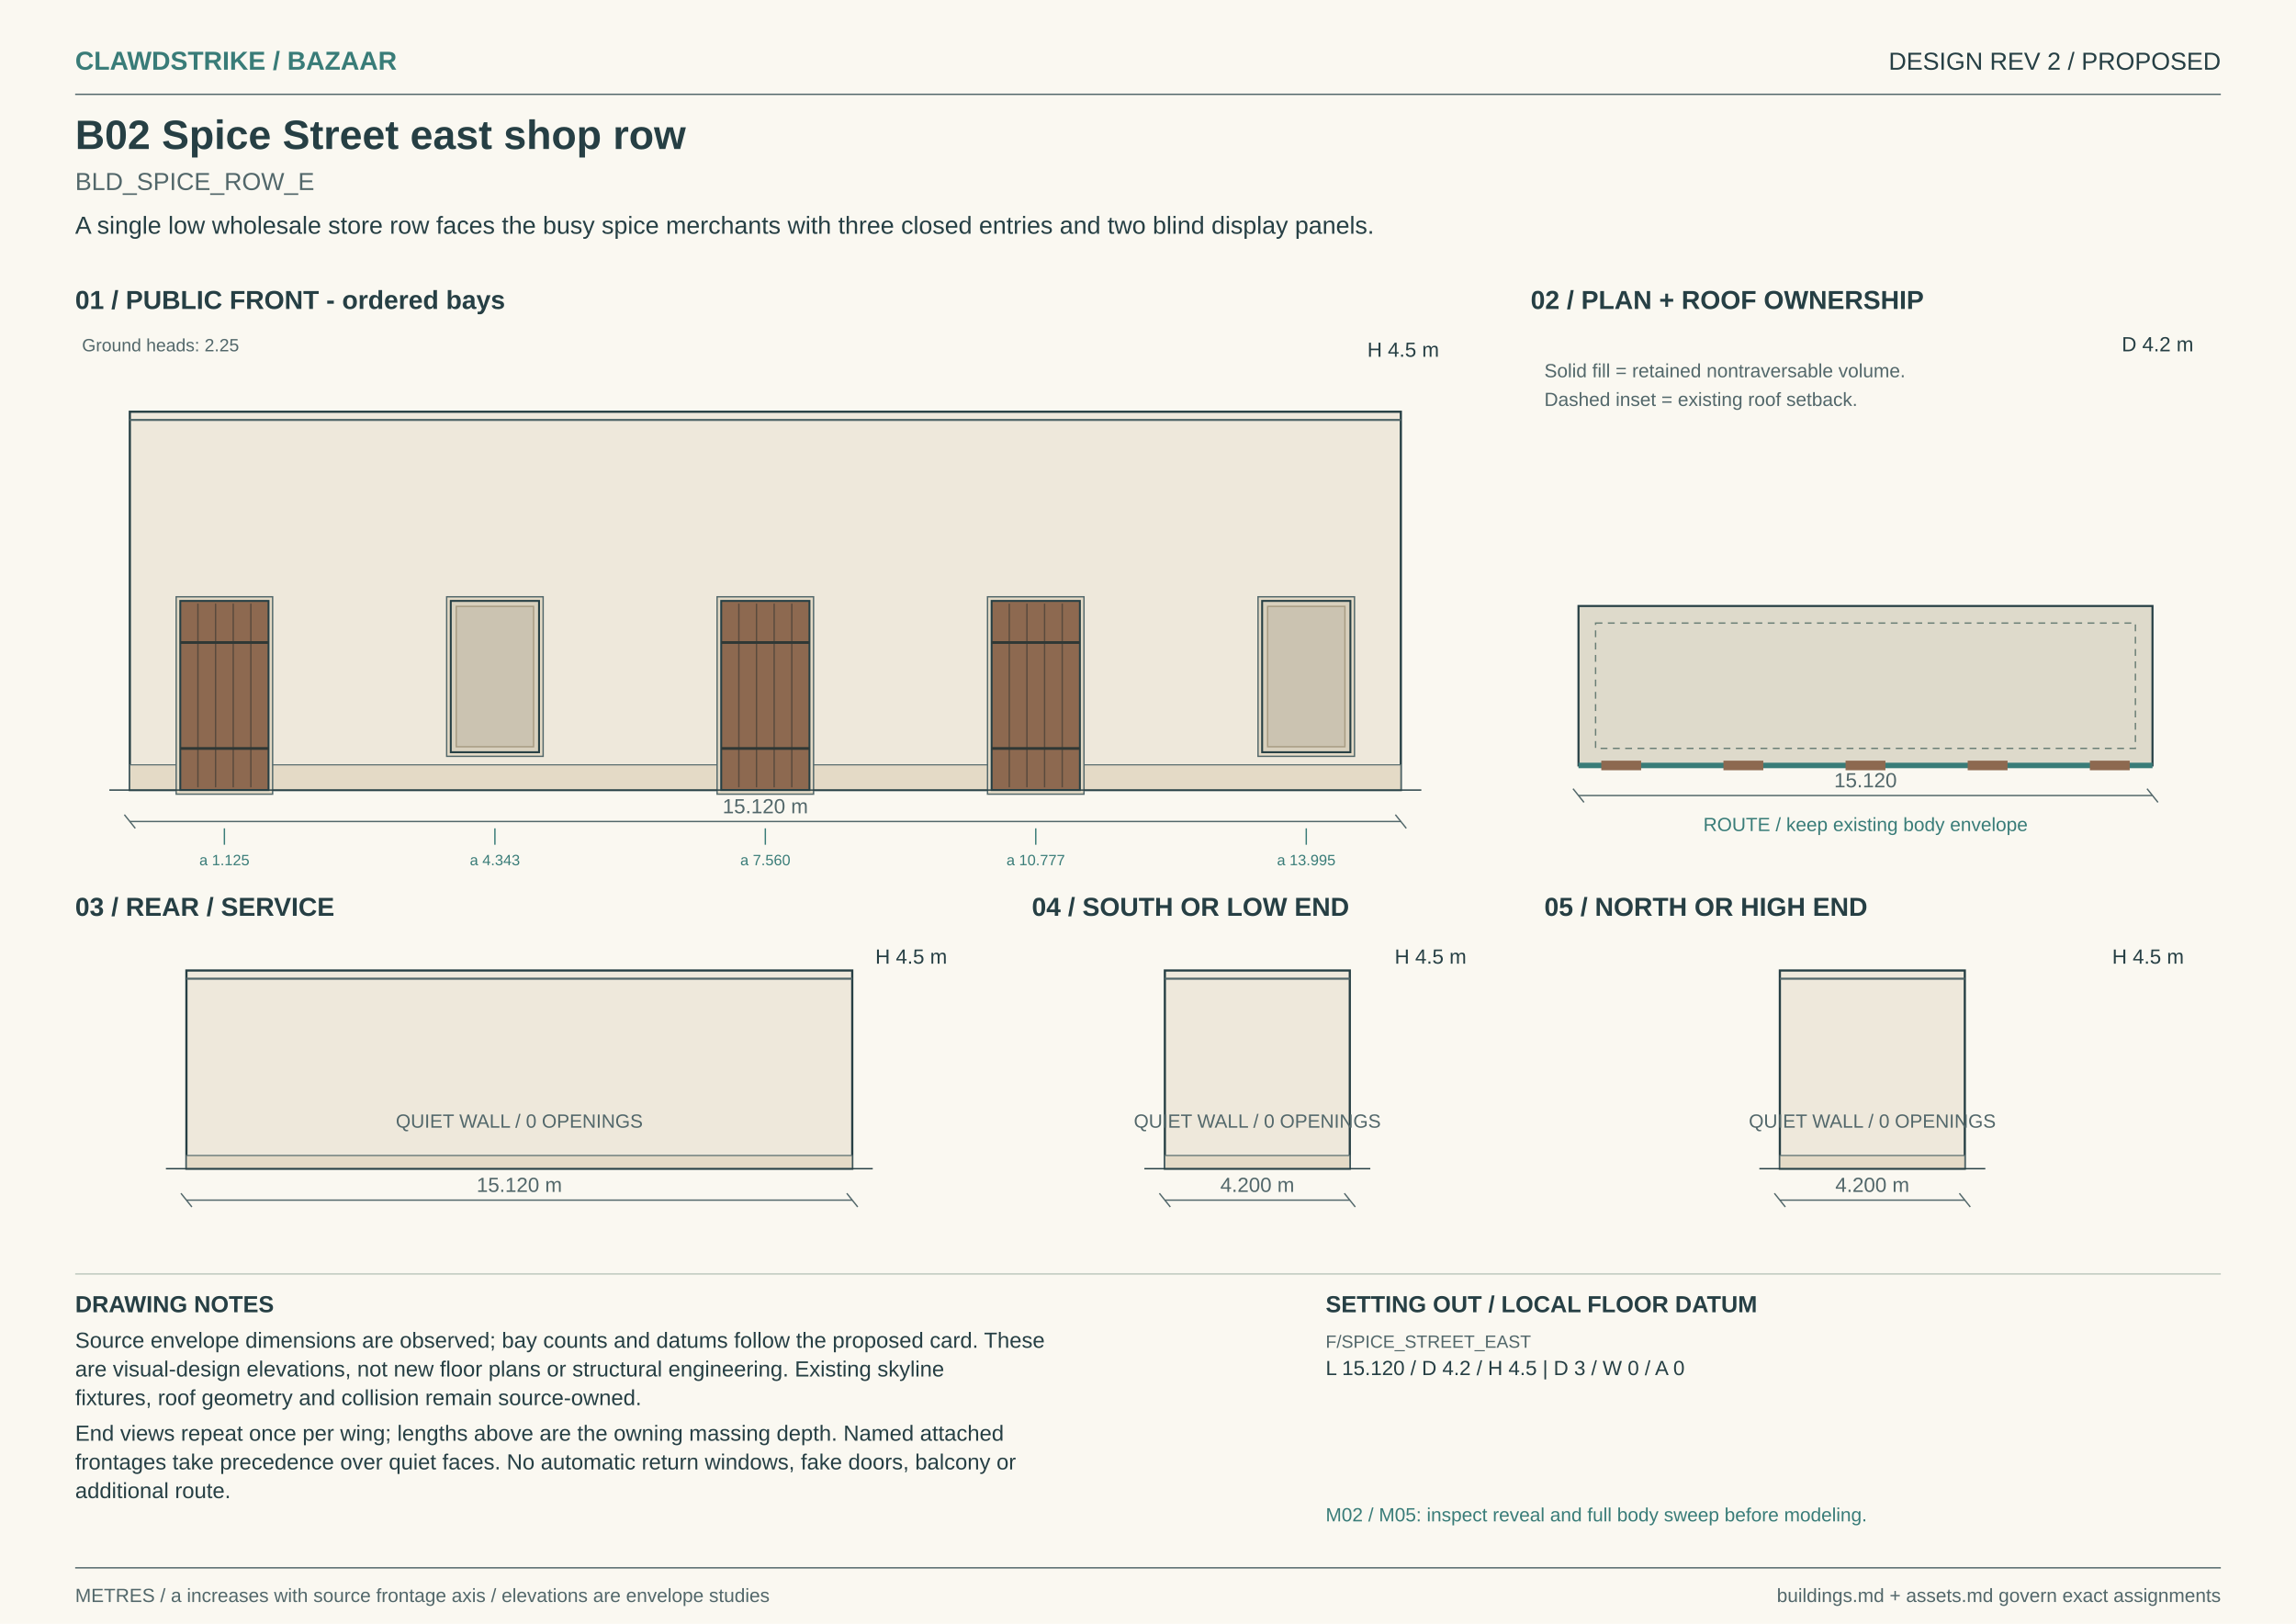
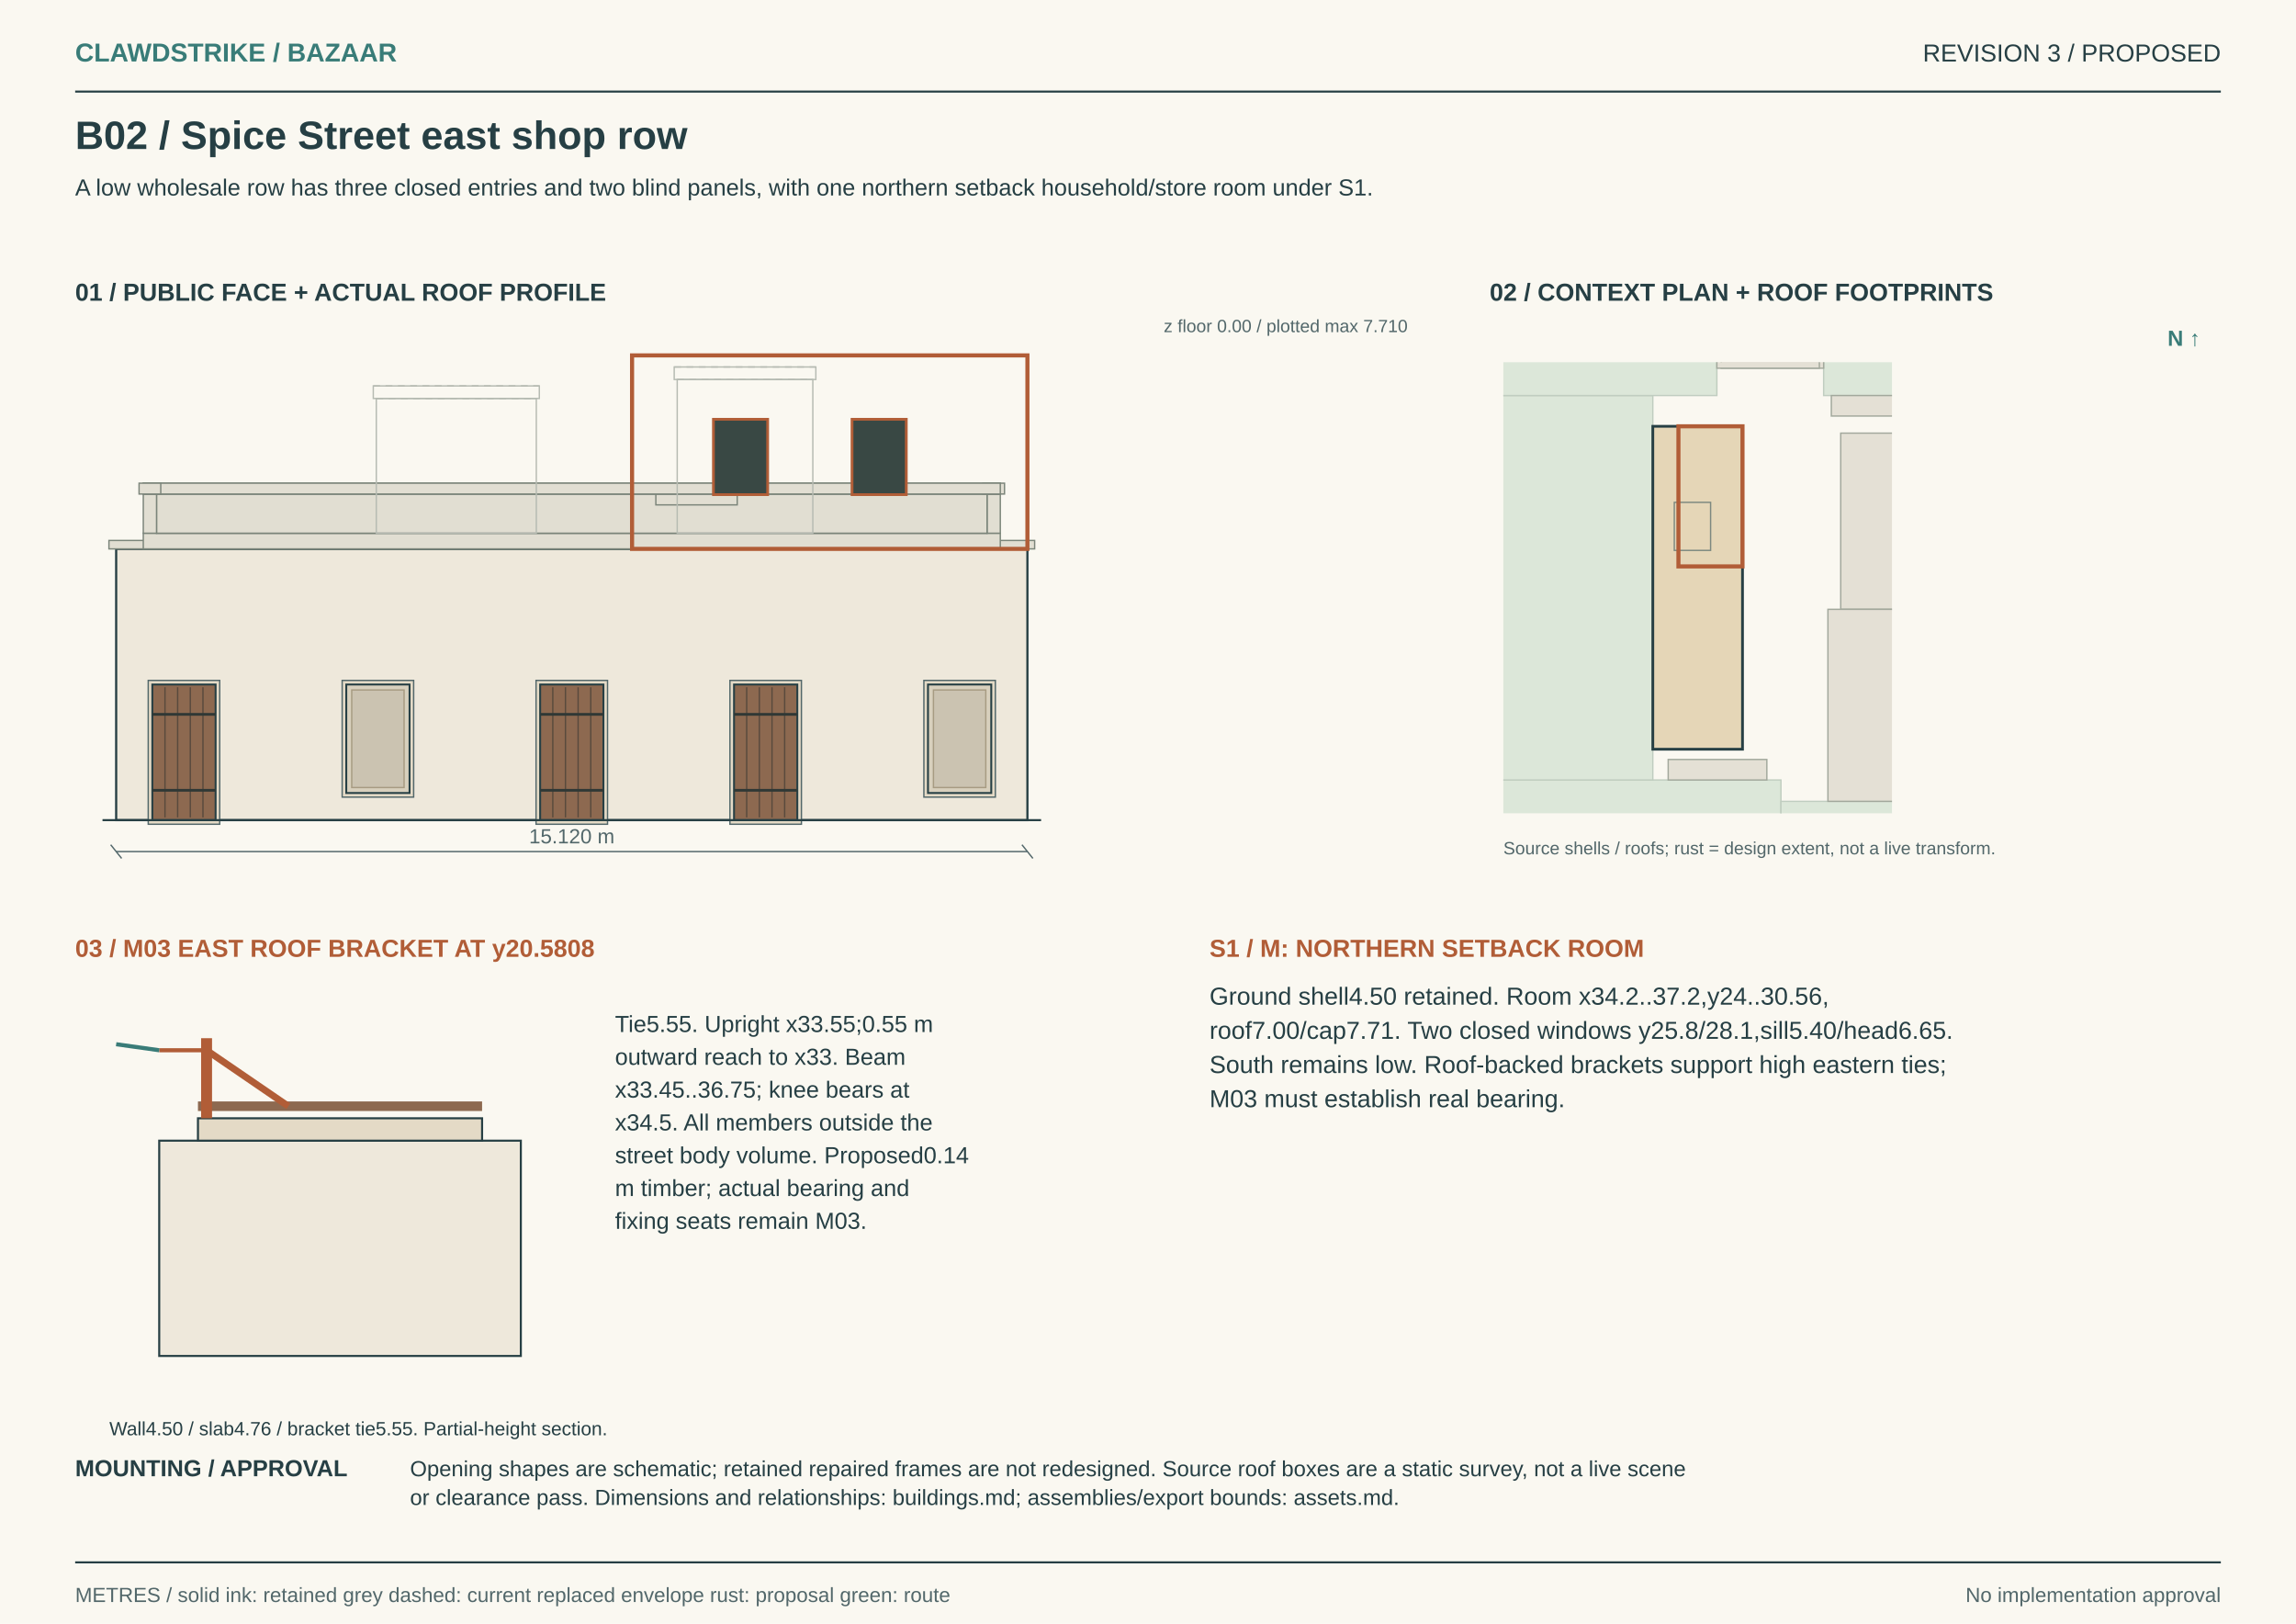
<svg xmlns="http://www.w3.org/2000/svg" width="1680" height="1188" viewBox="0 0 1680 1188">
  <rect x="0" y="0" width="1680" height="1188" fill="#faf8f1" stroke="none" stroke-width="1" />
-   <text x="55.00" y="51.00" font-family="Arial,sans-serif" font-size="19" fill="#397c78" font-weight="bold" text-anchor="start">CLAWDSTRIKE / BAZAAR</text>
-   <text x="1625.00" y="51.00" font-family="Arial,sans-serif" font-size="18" fill="#263f44" font-weight="normal" text-anchor="end">DESIGN REV 2 / PROPOSED</text>
-   <line x1="55" y1="69" x2="1625" y2="69" stroke="#52676a" stroke-width="1" />
-   <text x="55.00" y="109.00" font-family="Arial,sans-serif" font-size="30" fill="#263f44" font-weight="bold" text-anchor="start">B02  Spice Street east shop row</text>
-   <text x="55.00" y="139.00" font-family="Arial,sans-serif" font-size="18" fill="#52676a" font-weight="normal" text-anchor="start">BLD_SPICE_ROW_E</text>
-   <text x="55.00" y="171.00" font-family="Arial,sans-serif" font-size="18" fill="#263f44" font-weight="normal" text-anchor="start">A single low wholesale store row faces the busy spice merchants with three closed entries and two blind display panels.</text>
-   <text x="55.00" y="226.00" font-family="Arial,sans-serif" font-size="19" fill="#263f44" font-weight="bold" text-anchor="start">01 / PUBLIC FRONT - ordered bays</text>
-   <rect x="95.0" y="301.214" width="930" height="276.786" fill="#eee8db" stroke="#263f44" stroke-width="1.6" />
-   <rect x="95.0" y="559.548" width="930" height="18.452" fill="#e4dac6" stroke="#52676a" stroke-width="0.8" />
-   <line x1="95.0" y1="307.214" x2="1025.0" y2="307.214" stroke="#52676a" stroke-width="1.5" />
-   <rect x="128.905" y="436.607" width="70.583" height="144.393" fill="#e4dac6" stroke="#52676a" stroke-width="1" />
-   <rect x="131.905" y="439.607" width="64.583" height="138.393" fill="#8d6950" stroke="#263f44" stroke-width="1.4" />
-   <line x1="144.821" y1="441.607" x2="144.821" y2="576.0" stroke="#594a3d" stroke-width="1" />
-   <line x1="157.738" y1="441.607" x2="157.738" y2="576.0" stroke="#594a3d" stroke-width="1" />
-   <line x1="170.655" y1="441.607" x2="170.655" y2="576.0" stroke="#594a3d" stroke-width="1" />
-   <line x1="183.571" y1="441.607" x2="183.571" y2="576.0" stroke="#594a3d" stroke-width="1" />
-   <line x1="131.905" y1="470.054" x2="196.488" y2="470.054" stroke="#303835" stroke-width="2" />
-   <line x1="131.905" y1="547.554" x2="196.488" y2="547.554" stroke="#303835" stroke-width="2" />
-   <rect x="326.837" y="436.607" width="70.583" height="116.714" fill="#e4dac6" stroke="#52676a" stroke-width="1" />
-   <rect x="329.837" y="439.607" width="64.583" height="110.714" fill="#d8d0bd" stroke="#263f44" stroke-width="1.4" />
-   <rect x="333.837" y="443.607" width="56.583" height="102.714" fill="#cbc3b1" stroke="#a79b82" stroke-width="1" />
-   <rect x="524.708" y="436.607" width="70.583" height="144.393" fill="#e4dac6" stroke="#52676a" stroke-width="1" />
-   <rect x="527.708" y="439.607" width="64.583" height="138.393" fill="#8d6950" stroke="#263f44" stroke-width="1.4" />
-   <line x1="540.625" y1="441.607" x2="540.625" y2="576.0" stroke="#594a3d" stroke-width="1" />
-   <line x1="553.542" y1="441.607" x2="553.542" y2="576.0" stroke="#594a3d" stroke-width="1" />
-   <line x1="566.458" y1="441.607" x2="566.458" y2="576.0" stroke="#594a3d" stroke-width="1" />
-   <line x1="579.375" y1="441.607" x2="579.375" y2="576.0" stroke="#594a3d" stroke-width="1" />
-   <line x1="527.708" y1="470.054" x2="592.292" y2="470.054" stroke="#303835" stroke-width="2" />
-   <line x1="527.708" y1="547.554" x2="592.292" y2="547.554" stroke="#303835" stroke-width="2" />
-   <rect x="722.579" y="436.607" width="70.583" height="144.393" fill="#e4dac6" stroke="#52676a" stroke-width="1" />
-   <rect x="725.579" y="439.607" width="64.583" height="138.393" fill="#8d6950" stroke="#263f44" stroke-width="1.4" />
-   <line x1="738.496" y1="441.607" x2="738.496" y2="576.0" stroke="#594a3d" stroke-width="1" />
-   <line x1="751.413" y1="441.607" x2="751.413" y2="576.0" stroke="#594a3d" stroke-width="1" />
-   <line x1="764.329" y1="441.607" x2="764.329" y2="576.0" stroke="#594a3d" stroke-width="1" />
-   <line x1="777.246" y1="441.607" x2="777.246" y2="576.0" stroke="#594a3d" stroke-width="1" />
-   <line x1="725.579" y1="470.054" x2="790.163" y2="470.054" stroke="#303835" stroke-width="2" />
-   <line x1="725.579" y1="547.554" x2="790.163" y2="547.554" stroke="#303835" stroke-width="2" />
-   <rect x="920.512" y="436.607" width="70.583" height="116.714" fill="#e4dac6" stroke="#52676a" stroke-width="1" />
-   <rect x="923.512" y="439.607" width="64.583" height="110.714" fill="#d8d0bd" stroke="#263f44" stroke-width="1.4" />
-   <rect x="927.512" y="443.607" width="56.583" height="102.714" fill="#cbc3b1" stroke="#a79b82" stroke-width="1" />
-   <line x1="164.196" y1="606" x2="164.196" y2="618" stroke="#397c78" stroke-width="1" />
-   <text x="164.20" y="633.00" font-family="Arial,sans-serif" font-size="11" fill="#397c78" font-weight="normal" text-anchor="middle">a 1.125</text>
-   <line x1="362.129" y1="606" x2="362.129" y2="618" stroke="#397c78" stroke-width="1" />
-   <text x="362.13" y="633.00" font-family="Arial,sans-serif" font-size="11" fill="#397c78" font-weight="normal" text-anchor="middle">a 4.343</text>
-   <line x1="560" y1="606" x2="560" y2="618" stroke="#397c78" stroke-width="1" />
-   <text x="560.00" y="633.00" font-family="Arial,sans-serif" font-size="11" fill="#397c78" font-weight="normal" text-anchor="middle">a 7.560</text>
-   <line x1="757.871" y1="606" x2="757.871" y2="618" stroke="#397c78" stroke-width="1" />
-   <text x="757.87" y="633.00" font-family="Arial,sans-serif" font-size="11" fill="#397c78" font-weight="normal" text-anchor="middle">a 10.777</text>
-   <line x1="955.804" y1="606" x2="955.804" y2="618" stroke="#397c78" stroke-width="1" />
-   <text x="955.80" y="633.00" font-family="Arial,sans-serif" font-size="11" fill="#397c78" font-weight="normal" text-anchor="middle">a 13.995</text>
-   <line x1="95.0" y1="601" x2="1025.0" y2="601" stroke="#52676a" stroke-width="1" />
-   <line x1="91.0" y1="596" x2="99.0" y2="606" stroke="#52676a" stroke-width="1" />
-   <line x1="1021.0" y1="596" x2="1029.0" y2="606" stroke="#52676a" stroke-width="1" />
-   <text x="560.00" y="595.00" font-family="Arial,sans-serif" font-size="15" fill="#52676a" font-weight="normal" text-anchor="middle">15.120 m</text>
-   <text x="60.00" y="257.00" font-family="Arial,sans-serif" font-size="13" fill="#52676a" font-weight="normal" text-anchor="start">Ground heads: 2.25</text>
-   <text x="1053.00" y="261.00" font-family="Arial,sans-serif" font-size="15" fill="#263f44" font-weight="normal" text-anchor="end">H 4.5 m</text>
-   <line x1="80.0" y1="578" x2="1040.0" y2="578" stroke="#263f44" stroke-width="1" />
-   <text x="1120.00" y="226.00" font-family="Arial,sans-serif" font-size="19" fill="#263f44" font-weight="bold" text-anchor="start">02 / PLAN + ROOF OWNERSHIP</text>
-   <rect x="1155.0" y="443.333" width="420" height="116.667" fill="#dedacb" stroke="#263f44" stroke-width="1.5" />
-   <rect x="1167.5" y="455.833" width="395" height="91.667" fill="none" stroke="#6a7e75" stroke-dasharray="5 4" />
-   <line x1="1155.0" y1="560" x2="1575.0" y2="560" stroke="#397c78" stroke-width="4" />
-   <line x1="1171.667" y1="560" x2="1200.833" y2="560" stroke="#8d6950" stroke-width="7" />
-   <line x1="1261.056" y1="560" x2="1290.222" y2="560" stroke="#8d6950" stroke-width="7" />
-   <line x1="1350.417" y1="560" x2="1379.583" y2="560" stroke="#8d6950" stroke-width="7" />
-   <line x1="1439.778" y1="560" x2="1468.944" y2="560" stroke="#8d6950" stroke-width="7" />
-   <line x1="1529.167" y1="560" x2="1558.333" y2="560" stroke="#8d6950" stroke-width="7" />
-   <line x1="1155.0" y1="582" x2="1575.0" y2="582" stroke="#52676a" stroke-width="1" />
-   <line x1="1151.0" y1="577" x2="1159.0" y2="587" stroke="#52676a" stroke-width="1" />
-   <line x1="1571.0" y1="577" x2="1579.0" y2="587" stroke="#52676a" stroke-width="1" />
-   <text x="1365.00" y="576.00" font-family="Arial,sans-serif" font-size="15" fill="#52676a" font-weight="normal" text-anchor="middle">15.120</text>
-   <text x="1605.00" y="257.00" font-family="Arial,sans-serif" font-size="15" fill="#263f44" font-weight="normal" text-anchor="end">D 4.2 m</text>
-   <text x="1365.00" y="608.00" font-family="Arial,sans-serif" font-size="14" fill="#397c78" font-weight="normal" text-anchor="middle">ROUTE / keep existing body envelope</text>
-   <text x="1130.00" y="276.00" font-family="Arial,sans-serif" font-size="14" fill="#52676a" font-weight="normal" text-anchor="start">Solid fill = retained nontraversable volume.</text>
-   <text x="1130.00" y="297.00" font-family="Arial,sans-serif" font-size="14" fill="#52676a" font-weight="normal" text-anchor="start">Dashed inset = existing roof setback.</text>
-   <text x="55.00" y="670.00" font-family="Arial,sans-serif" font-size="19" fill="#263f44" font-weight="bold" text-anchor="start">03 / REAR / SERVICE</text>
-   <rect x="136.4" y="710.0" width="487.2" height="145.0" fill="#eee8db" stroke="#263f44" stroke-width="1.6" />
-   <rect x="136.4" y="845.333" width="487.2" height="9.667" fill="#e4dac6" stroke="#52676a" stroke-width="0.8" />
-   <line x1="136.4" y1="716.0" x2="623.6" y2="716.0" stroke="#52676a" stroke-width="1.5" />
-   <line x1="136.4" y1="878" x2="623.6" y2="878" stroke="#52676a" stroke-width="1" />
-   <line x1="132.4" y1="873" x2="140.4" y2="883" stroke="#52676a" stroke-width="1" />
-   <line x1="619.6" y1="873" x2="627.6" y2="883" stroke="#52676a" stroke-width="1" />
-   <text x="380.00" y="872.00" font-family="Arial,sans-serif" font-size="15" fill="#52676a" font-weight="normal" text-anchor="middle">15.120 m</text>
-   <text x="693.00" y="705.00" font-family="Arial,sans-serif" font-size="15" fill="#263f44" font-weight="normal" text-anchor="end">H 4.5 m</text>
-   <line x1="121.4" y1="855" x2="638.6" y2="855" stroke="#263f44" stroke-width="1" />
-   <text x="380.00" y="825.00" font-family="Arial,sans-serif" font-size="14" fill="#52676a" font-weight="normal" text-anchor="middle">QUIET WALL / 0 OPENINGS</text>
-   <text x="755.00" y="670.00" font-family="Arial,sans-serif" font-size="19" fill="#263f44" font-weight="bold" text-anchor="start">04 / SOUTH OR LOW END</text>
-   <rect x="852.333" y="710.0" width="135.333" height="145.0" fill="#eee8db" stroke="#263f44" stroke-width="1.6" />
-   <rect x="852.333" y="845.333" width="135.333" height="9.667" fill="#e4dac6" stroke="#52676a" stroke-width="0.8" />
-   <line x1="852.333" y1="716.0" x2="987.667" y2="716.0" stroke="#52676a" stroke-width="1.5" />
-   <line x1="852.333" y1="878" x2="987.667" y2="878" stroke="#52676a" stroke-width="1" />
-   <line x1="848.333" y1="873" x2="856.333" y2="883" stroke="#52676a" stroke-width="1" />
-   <line x1="983.667" y1="873" x2="991.667" y2="883" stroke="#52676a" stroke-width="1" />
-   <text x="920.00" y="872.00" font-family="Arial,sans-serif" font-size="15" fill="#52676a" font-weight="normal" text-anchor="middle">4.200 m</text>
-   <text x="1073.00" y="705.00" font-family="Arial,sans-serif" font-size="15" fill="#263f44" font-weight="normal" text-anchor="end">H 4.5 m</text>
-   <line x1="837.333" y1="855" x2="1002.667" y2="855" stroke="#263f44" stroke-width="1" />
-   <text x="920.00" y="825.00" font-family="Arial,sans-serif" font-size="14" fill="#52676a" font-weight="normal" text-anchor="middle">QUIET WALL / 0 OPENINGS</text>
-   <text x="1130.00" y="670.00" font-family="Arial,sans-serif" font-size="19" fill="#263f44" font-weight="bold" text-anchor="start">05 / NORTH OR HIGH END</text>
-   <rect x="1302.333" y="710.0" width="135.333" height="145.0" fill="#eee8db" stroke="#263f44" stroke-width="1.6" />
-   <rect x="1302.333" y="845.333" width="135.333" height="9.667" fill="#e4dac6" stroke="#52676a" stroke-width="0.8" />
-   <line x1="1302.333" y1="716.0" x2="1437.667" y2="716.0" stroke="#52676a" stroke-width="1.5" />
-   <line x1="1302.333" y1="878" x2="1437.667" y2="878" stroke="#52676a" stroke-width="1" />
-   <line x1="1298.333" y1="873" x2="1306.333" y2="883" stroke="#52676a" stroke-width="1" />
-   <line x1="1433.667" y1="873" x2="1441.667" y2="883" stroke="#52676a" stroke-width="1" />
-   <text x="1370.00" y="872.00" font-family="Arial,sans-serif" font-size="15" fill="#52676a" font-weight="normal" text-anchor="middle">4.200 m</text>
-   <text x="1598.00" y="705.00" font-family="Arial,sans-serif" font-size="15" fill="#263f44" font-weight="normal" text-anchor="end">H 4.5 m</text>
-   <line x1="1287.333" y1="855" x2="1452.667" y2="855" stroke="#263f44" stroke-width="1" />
-   <text x="1370.00" y="825.00" font-family="Arial,sans-serif" font-size="14" fill="#52676a" font-weight="normal" text-anchor="middle">QUIET WALL / 0 OPENINGS</text>
-   <line x1="55" y1="932" x2="1625" y2="932" stroke="#bec7bd" stroke-width="1" />
-   <text x="55.00" y="960.00" font-family="Arial,sans-serif" font-size="17" fill="#263f44" font-weight="bold" text-anchor="start">DRAWING NOTES</text>
-   <text x="55.00" y="986.00" font-family="Arial,sans-serif" font-size="16" fill="#263f44" font-weight="normal" text-anchor="start">Source envelope dimensions are observed; bay counts and datums follow the proposed card. These</text>
-   <text x="55.00" y="1007.00" font-family="Arial,sans-serif" font-size="16" fill="#263f44" font-weight="normal" text-anchor="start">are visual-design elevations, not new floor plans or structural engineering. Existing skyline</text>
-   <text x="55.00" y="1028.00" font-family="Arial,sans-serif" font-size="16" fill="#263f44" font-weight="normal" text-anchor="start">fixtures, roof geometry and collision remain source-owned.</text>
-   <text x="55.00" y="1054.00" font-family="Arial,sans-serif" font-size="16" fill="#263f44" font-weight="normal" text-anchor="start">End views repeat once per wing; lengths above are the owning massing depth. Named attached</text>
-   <text x="55.00" y="1075.00" font-family="Arial,sans-serif" font-size="16" fill="#263f44" font-weight="normal" text-anchor="start">frontages take precedence over quiet faces. No automatic return windows, fake doors, balcony or</text>
-   <text x="55.00" y="1096.00" font-family="Arial,sans-serif" font-size="16" fill="#263f44" font-weight="normal" text-anchor="start">additional route.</text>
-   <text x="970.00" y="960.00" font-family="Arial,sans-serif" font-size="17" fill="#263f44" font-weight="bold" text-anchor="start">SETTING OUT / LOCAL FLOOR DATUM</text>
-   <text x="970.00" y="986.00" font-family="Arial,sans-serif" font-size="13" fill="#52676a" font-weight="normal" text-anchor="start">F/SPICE_STREET_EAST</text>
-   <text x="970.00" y="1006.00" font-family="Arial,sans-serif" font-size="15" fill="#263f44" font-weight="normal" text-anchor="start">L 15.120 / D 4.2 / H 4.5  |  D 3 / W 0 / A 0</text>
-   <text x="970.00" y="1113.00" font-family="Arial,sans-serif" font-size="14" fill="#397c78" font-weight="normal" text-anchor="start">M02 / M05: inspect reveal and full body sweep before modeling.</text>
-   <line x1="55" y1="1147" x2="1625" y2="1147" stroke="#52676a" stroke-width="1" />
-   <text x="55.00" y="1172.00" font-family="Arial,sans-serif" font-size="14" fill="#52676a" font-weight="normal" text-anchor="start">METRES / a increases with source frontage axis / elevations are envelope studies</text>
-   <text x="1625.00" y="1172.00" font-family="Arial,sans-serif" font-size="14" fill="#52676a" font-weight="normal" text-anchor="end">buildings.md + assets.md govern exact assignments</text>
+   <text x="55.00" y="45.00" font-family="Arial,sans-serif" font-size="19" fill="#397c78" font-weight="bold" text-anchor="start">CLAWDSTRIKE / BAZAAR</text>
+   <text x="1625.00" y="45.00" font-family="Arial,sans-serif" font-size="18" fill="#263f44" font-weight="normal" text-anchor="end">REVISION 3 / PROPOSED</text>
+   <line x1="55" y1="67" x2="1625" y2="67" stroke="#263f44" stroke-width="1.5" />
+   <text x="55.00" y="109.00" font-family="Arial,sans-serif" font-size="29" fill="#263f44" font-weight="bold" text-anchor="start">B02 / Spice Street east shop row</text>
+   <text x="55.00" y="143.00" font-family="Arial,sans-serif" font-size="17" fill="#263f44" font-weight="normal" text-anchor="start">A low wholesale row has three closed entries and two blind panels, with one northern setback household/store room under S1.</text>
+   <text x="55.00" y="220.00" font-family="Arial,sans-serif" font-size="18" fill="#263f44" font-weight="bold" text-anchor="start">01 / PUBLIC FACE + ACTUAL ROOF PROFILE</text>
+   <rect x="85.0" y="401.556" width="666.77" height="198.444" fill="#eee8db" stroke="#263f44" stroke-width="1.6" />
+   <rect x="79.708" y="395.383" width="677.354" height="6.174" fill="#e1ded2" stroke="#7b857a" stroke-width="1" />
+   <rect x="104.844" y="390.091" width="627.082" height="11.466" fill="#e1ded2" stroke="#7b857a" stroke-width="1" />
+   <rect x="114.546" y="361.427" width="607.678" height="28.664" fill="#e1ded2" stroke="#7b857a" stroke-width="1" />
+   <rect x="722.224" y="361.427" width="9.702" height="28.664" fill="#e1ded2" stroke="#7b857a" stroke-width="1" />
+   <rect x="114.546" y="361.427" width="607.678" height="28.664" fill="#e1ded2" stroke="#7b857a" stroke-width="1" />
+   <rect x="104.844" y="361.427" width="9.702" height="28.664" fill="#e1ded2" stroke="#7b857a" stroke-width="1" />
+   <rect x="479.888" y="361.427" width="59.533" height="7.938" fill="#e1ded2" stroke="#7b857a" stroke-width="1" />
+   <rect x="104.844" y="353.489" width="627.082" height="7.938" fill="#e1ded2" stroke="#7b857a" stroke-width="1" />
+   <rect x="719.137" y="353.489" width="15.875" height="7.938" fill="#e1ded2" stroke="#7b857a" stroke-width="1" />
+   <rect x="104.844" y="353.489" width="627.082" height="7.938" fill="#e1ded2" stroke="#7b857a" stroke-width="1" />
+   <rect x="101.757" y="353.489" width="15.875" height="7.938" fill="#e1ded2" stroke="#7b857a" stroke-width="1" />
+   <rect x="275.342" y="291.511" width="117.082" height="98.58" fill="none" stroke="#b6bbb2" stroke-width="1" />
+   <line x1="275.342" y1="291.511" x2="392.423" y2="291.511" stroke="#b6bbb2" stroke-width="1" stroke-dasharray="5 4" />
+   <rect x="495.528" y="277.639" width="99.222" height="112.451" fill="none" stroke="#b6bbb2" stroke-width="1" />
+   <line x1="495.528" y1="277.639" x2="594.75" y2="277.639" stroke="#b6bbb2" stroke-width="1" stroke-dasharray="5 4" />
+   <rect x="273.137" y="282.338" width="121.492" height="9.173" fill="none" stroke="#b6bbb2" stroke-width="1" />
+   <line x1="273.137" y1="282.338" x2="394.628" y2="282.338" stroke="#b6bbb2" stroke-width="1" stroke-dasharray="5 4" />
+   <rect x="493.324" y="268.467" width="103.632" height="9.173" fill="none" stroke="#b6bbb2" stroke-width="1" />
+   <line x1="493.324" y1="268.467" x2="596.955" y2="268.467" stroke="#b6bbb2" stroke-width="1" stroke-dasharray="5 4" />
+   <rect x="108.459" y="497.778" width="52.304" height="105.222" fill="#e4dac6" stroke="#52676a" stroke-width="1" />
+   <rect x="111.459" y="500.778" width="46.304" height="99.222" fill="#8d6950" stroke="#263f44" stroke-width="1.4" />
+   <line x1="120.72" y1="502.778" x2="120.72" y2="598.0" stroke="#594a3d" stroke-width="1" />
+   <line x1="129.981" y1="502.778" x2="129.981" y2="598.0" stroke="#594a3d" stroke-width="1" />
+   <line x1="139.241" y1="502.778" x2="139.241" y2="598.0" stroke="#594a3d" stroke-width="1" />
+   <line x1="148.502" y1="502.778" x2="148.502" y2="598.0" stroke="#594a3d" stroke-width="1" />
+   <line x1="111.459" y1="522.607" x2="157.763" y2="522.607" stroke="#303835" stroke-width="2" />
+   <line x1="111.459" y1="578.171" x2="157.763" y2="578.171" stroke="#303835" stroke-width="2" />
+   <rect x="250.368" y="497.778" width="52.304" height="85.377" fill="#e4dac6" stroke="#52676a" stroke-width="1" />
+   <rect x="253.368" y="500.778" width="46.304" height="79.377" fill="#d8d0bd" stroke="#263f44" stroke-width="1.4" />
+   <rect x="257.368" y="504.778" width="38.304" height="71.377" fill="#cbc3b1" stroke="#a79b82" stroke-width="1" />
+   <rect x="392.233" y="497.778" width="52.304" height="105.222" fill="#e4dac6" stroke="#52676a" stroke-width="1" />
+   <rect x="395.233" y="500.778" width="46.304" height="99.222" fill="#8d6950" stroke="#263f44" stroke-width="1.4" />
+   <line x1="404.494" y1="502.778" x2="404.494" y2="598.0" stroke="#594a3d" stroke-width="1" />
+   <line x1="413.755" y1="502.778" x2="413.755" y2="598.0" stroke="#594a3d" stroke-width="1" />
+   <line x1="423.016" y1="502.778" x2="423.016" y2="598.0" stroke="#594a3d" stroke-width="1" />
+   <line x1="432.276" y1="502.778" x2="432.276" y2="598.0" stroke="#594a3d" stroke-width="1" />
+   <line x1="395.233" y1="522.607" x2="441.537" y2="522.607" stroke="#303835" stroke-width="2" />
+   <line x1="395.233" y1="578.171" x2="441.537" y2="578.171" stroke="#303835" stroke-width="2" />
+   <rect x="534.099" y="497.778" width="52.304" height="105.222" fill="#e4dac6" stroke="#52676a" stroke-width="1" />
+   <rect x="537.099" y="500.778" width="46.304" height="99.222" fill="#8d6950" stroke="#263f44" stroke-width="1.4" />
+   <line x1="546.359" y1="502.778" x2="546.359" y2="598.0" stroke="#594a3d" stroke-width="1" />
+   <line x1="555.62" y1="502.778" x2="555.62" y2="598.0" stroke="#594a3d" stroke-width="1" />
+   <line x1="564.881" y1="502.778" x2="564.881" y2="598.0" stroke="#594a3d" stroke-width="1" />
+   <line x1="574.141" y1="502.778" x2="574.141" y2="598.0" stroke="#594a3d" stroke-width="1" />
+   <line x1="537.099" y1="522.607" x2="583.402" y2="522.607" stroke="#303835" stroke-width="2" />
+   <line x1="537.099" y1="578.171" x2="583.402" y2="578.171" stroke="#303835" stroke-width="2" />
+   <rect x="676.008" y="497.778" width="52.304" height="85.377" fill="#e4dac6" stroke="#52676a" stroke-width="1" />
+   <rect x="679.008" y="500.778" width="46.304" height="79.377" fill="#d8d0bd" stroke="#263f44" stroke-width="1.4" />
+   <rect x="683.008" y="504.778" width="38.304" height="71.377" fill="#cbc3b1" stroke="#a79b82" stroke-width="1" />
+   <rect x="522.017" y="306.744" width="39.689" height="55.123" fill="#394844" stroke="#b15d37" stroke-width="2" />
+   <rect x="623.444" y="306.744" width="39.689" height="55.123" fill="#394844" stroke="#b15d37" stroke-width="2" />
+   <rect x="462.484" y="260.0" width="289.287" height="141.556" fill="none" stroke="#b15d37" stroke-width="3" />
+   <line x1="85.0" y1="623" x2="751.77" y2="623" stroke="#52676a" stroke-width="1" />
+   <line x1="81.0" y1="618" x2="89.0" y2="628" stroke="#52676a" stroke-width="1" />
+   <line x1="747.77" y1="618" x2="755.77" y2="628" stroke="#52676a" stroke-width="1" />
+   <text x="418.39" y="617.00" font-family="Arial,sans-serif" font-size="15" fill="#52676a" font-weight="normal" text-anchor="middle">15.120 m</text>
+   <line x1="75" y1="600" x2="761.77" y2="600" stroke="#263f44" stroke-width="1.5" />
+   <text x="1030.00" y="243.00" font-family="Arial,sans-serif" font-size="13" fill="#52676a" font-weight="normal" text-anchor="end">z floor 0.00 / plotted max 7.710</text>
+   <text x="1090.00" y="220.00" font-family="Arial,sans-serif" font-size="18" fill="#263f44" font-weight="bold" text-anchor="start">02 / CONTEXT PLAN + ROOF FOOTPRINTS</text>
+   <defs>
+     <clipPath id="clipBLD_SPICE_ROW_E">
+       <rect x="1100" y="265" width="284.375" height="330.0" />
+     </clipPath>
+   </defs>
+   <g clip-path="url(#clipBLD_SPICE_ROW_E)">
+     <rect x="959.375" y="570.625" width="343.75" height="218.75" fill="#dce7d9" stroke="#c0cdc0" stroke-width="1" />
+     <rect x="1021.875" y="289.375" width="187.5" height="281.25" fill="#dce7d9" stroke="#c0cdc0" stroke-width="1" />
+     <rect x="1006.25" y="39.375" width="250" height="250" fill="#dce7d9" stroke="#c0cdc0" stroke-width="1" />
+     <rect x="1068.75" y="-210.625" width="171.875" height="250" fill="#dce7d9" stroke="#c0cdc0" stroke-width="1" />
+     <rect x="1021.875" y="-429.375" width="203.125" height="218.75" fill="#dce7d9" stroke="#c0cdc0" stroke-width="1" />
+     <rect x="959.375" y="-648.125" width="343.75" height="218.75" fill="#dce7d9" stroke="#c0cdc0" stroke-width="1" />
+     <rect x="740.625" y="320.625" width="109.375" height="312.5" fill="#dce7d9" stroke="#c0cdc0" stroke-width="1" />
+     <rect x="740.625" y="39.375" width="187.5" height="281.25" fill="#dce7d9" stroke="#c0cdc0" stroke-width="1" />
+     <rect x="740.625" y="-460.625" width="109.375" height="500" fill="#dce7d9" stroke="#c0cdc0" stroke-width="1" />
+     <rect x="865.625" y="-85.625" width="125" height="125" fill="#dce7d9" stroke="#c0cdc0" stroke-width="1" />
+     <rect x="865.625" y="-241.875" width="125" height="156.25" fill="#dce7d9" stroke="#c0cdc0" stroke-width="1" />
+     <rect x="865.625" y="-335.625" width="125" height="93.75" fill="#dce7d9" stroke="#c0cdc0" stroke-width="1" />
+     <rect x="865.625" y="-405.937" width="125" height="70.312" fill="#dce7d9" stroke="#c0cdc0" stroke-width="1" />
+     <rect x="1412.5" y="289.375" width="109.375" height="343.75" fill="#dce7d9" stroke="#c0cdc0" stroke-width="1" />
+     <rect x="1334.375" y="39.375" width="187.5" height="250" fill="#dce7d9" stroke="#c0cdc0" stroke-width="1" />
+     <rect x="1412.5" y="-179.375" width="109.375" height="218.75" fill="#dce7d9" stroke="#c0cdc0" stroke-width="1" />
+     <rect x="1334.375" y="-460.625" width="187.5" height="281.25" fill="#dce7d9" stroke="#c0cdc0" stroke-width="1" />
+     <rect x="928.125" y="148.75" width="78.125" height="78.125" fill="#dce7d9" stroke="#c0cdc0" stroke-width="1" />
+     <rect x="1256.25" y="101.875" width="78.125" height="78.125" fill="#dce7d9" stroke="#c0cdc0" stroke-width="1" />
+     <rect x="990.625" y="-405.937" width="31.25" height="70.312" fill="#dce7d9" stroke="#c0cdc0" stroke-width="1" />
+     <rect x="1225.0" y="-335.625" width="109.375" height="78.125" fill="#dce7d9" stroke="#c0cdc0" stroke-width="1" />
+     <rect x="850.0" y="586.25" width="109.375" height="78.125" fill="#dce7d9" stroke="#c0cdc0" stroke-width="1" />
+     <rect x="1303.125" y="586.25" width="109.375" height="78.125" fill="#dce7d9" stroke="#c0cdc0" stroke-width="1" />
+     <rect x="850.0" y="-476.25" width="109.375" height="78.125" fill="#dce7d9" stroke="#c0cdc0" stroke-width="1" />
+     <rect x="1303.125" y="-476.25" width="109.375" height="78.125" fill="#dce7d9" stroke="#c0cdc0" stroke-width="1" />
+     <rect x="928.125" y="47.813" width="15" height="92.812" fill="#e4e0d5" stroke="#a2a89c" stroke-width="1" />
+     <rect x="928.125" y="236.25" width="15" height="75.937" fill="#e4e0d5" stroke="#a2a89c" stroke-width="1" />
+     <rect x="675" y="61.875" width="65.625" height="236.25" fill="#e4e0d5" stroke="#a2a89c" stroke-width="1" />
+     <rect x="1521.875" y="59.375" width="65.625" height="210" fill="#e4e0d5" stroke="#a2a89c" stroke-width="1" />
+     <rect x="1340.0" y="289.375" width="65.625" height="15" fill="#e4e0d5" stroke="#a2a89c" stroke-width="1" />
+     <rect x="1259.375" y="180" width="75" height="89.375" fill="#e4e0d5" stroke="#a2a89c" stroke-width="1" />
+     <rect x="1259.375" y="59.375" width="75" height="42.5" fill="#e4e0d5" stroke="#a2a89c" stroke-width="1" />
+     <rect x="1521.875" y="316.875" width="15" height="288.75" fill="#e4e0d5" stroke="#a2a89c" stroke-width="1" />
+     <rect x="1346.875" y="316.875" width="65.625" height="128.906" fill="#e4e0d5" stroke="#a2a89c" stroke-width="1" />
+     <rect x="1337.5" y="445.781" width="75" height="140.469" fill="#e4e0d5" stroke="#a2a89c" stroke-width="1" />
+     <rect x="1256.25" y="180" width="75" height="89.375" fill="#e4e0d5" stroke="#a2a89c" stroke-width="1" />
+     <rect x="1256.25" y="59.375" width="75" height="42.5" fill="#e4e0d5" stroke="#a2a89c" stroke-width="1" />
+     <rect x="921.875" y="59.375" width="84.375" height="89.375" fill="#e4e0d5" stroke="#a2a89c" stroke-width="1" />
+     <rect x="921.875" y="226.875" width="84.375" height="42.5" fill="#e4e0d5" stroke="#a2a89c" stroke-width="1" />
+     <rect x="1311.875" y="-491.25" width="91.875" height="15" fill="#e4e0d5" stroke="#a2a89c" stroke-width="1" />
+     <rect x="858.75" y="-491.25" width="91.875" height="15" fill="#e4e0d5" stroke="#a2a89c" stroke-width="1" />
+     <rect x="1521.875" y="-438.125" width="15" height="118.125" fill="#e4e0d5" stroke="#a2a89c" stroke-width="1" />
+     <rect x="1521.875" y="-320" width="15" height="118.125" fill="#e4e0d5" stroke="#a2a89c" stroke-width="1" />
+     <rect x="1412.5" y="-475.625" width="94.375" height="15" fill="#e4e0d5" stroke="#a2a89c" stroke-width="1" />
+     <rect x="1340.0" y="-179.375" width="65.625" height="15" fill="#e4e0d5" stroke="#a2a89c" stroke-width="1" />
+     <rect x="1259.375" y="-398.125" width="75" height="62.5" fill="#e4e0d5" stroke="#a2a89c" stroke-width="1" />
+     <rect x="1259.375" y="-257.5" width="75" height="55.625" fill="#e4e0d5" stroke="#a2a89c" stroke-width="1" />
+     <rect x="1225.0" y="-411.875" width="65.625" height="76.25" fill="#e4e0d5" stroke="#a2a89c" stroke-width="1" />
+     <rect x="1225.0" y="-257.5" width="65.625" height="29.375" fill="#e4e0d5" stroke="#a2a89c" stroke-width="1" />
+     <rect x="946.875" y="-335.625" width="75" height="107.5" fill="#e4e0d5" stroke="#a2a89c" stroke-width="1" />
+     <rect x="850.0" y="-252.125" width="15" height="145.5" fill="#e4e0d5" stroke="#a2a89c" stroke-width="1" />
+     <rect x="850.0" y="-397.625" width="15" height="145.5" fill="#e4e0d5" stroke="#a2a89c" stroke-width="1" />
+     <rect x="850.0" y="-106.625" width="15" height="145.5" fill="#e4e0d5" stroke="#a2a89c" stroke-width="1" />
+     <rect x="850.0" y="330.0" width="15" height="246.875" fill="#e4e0d5" stroke="#a2a89c" stroke-width="1" />
+     <rect x="1220.625" y="555.625" width="72.187" height="15" fill="#e4e0d5" stroke="#a2a89c" stroke-width="1" />
+     <rect x="969.688" y="555.625" width="41.25" height="15" fill="#e4e0d5" stroke="#a2a89c" stroke-width="1" />
+     <rect x="1234.375" y="-429.375" width="58.437" height="15" fill="#e4e0d5" stroke="#a2a89c" stroke-width="1" />
+     <rect x="969.688" y="-429.375" width="41.25" height="15" fill="#e4e0d5" stroke="#a2a89c" stroke-width="1" />
+     <rect x="1209.375" y="311.875" width="65.625" height="236.25" fill="#e4e0d5" stroke="#a2a89c" stroke-width="1" />
+     <rect x="946.875" y="311.875" width="75" height="236.25" fill="#e4e0d5" stroke="#a2a89c" stroke-width="1" />
+     <rect x="990.625" y="-229.375" width="75" height="131.25" fill="#e4e0d5" stroke="#a2a89c" stroke-width="1" />
+     <rect x="1240.625" y="-190.625" width="65.625" height="210" fill="#e4e0d5" stroke="#a2a89c" stroke-width="1" />
+     <rect x="993.75" y="-190.625" width="75" height="210" fill="#e4e0d5" stroke="#a2a89c" stroke-width="1" />
+     <rect x="1209.375" y="311.875" width="65.625" height="236.25" fill="#e5d6b7" stroke="#263f44" stroke-width="2" />
+     <rect x="1225.094" y="367.51" width="26.562" height="35.156" fill="none" stroke="#7d8980" stroke-width="1" />
+     <rect x="1228.125" y="311.875" width="46.875" height="102.5" fill="none" stroke="#b15d37" stroke-width="3" />
+   </g>
+   <text x="1610.00" y="253.00" font-family="Arial,sans-serif" font-size="16" fill="#397c78" font-weight="bold" text-anchor="end">N ↑</text>
+   <text x="1100.00" y="625.00" font-family="Arial,sans-serif" font-size="13" fill="#52676a" font-weight="normal" text-anchor="start">Source shells / roofs; rust = design extent, not a live transform.</text>
+   <text x="885.00" y="700.00" font-family="Arial,sans-serif" font-size="18" fill="#b15d37" font-weight="bold" text-anchor="start">S1 / M: NORTHERN SETBACK ROOM</text>
+   <text x="885.00" y="735.00" font-family="Arial,sans-serif" font-size="18" fill="#263f44" font-weight="normal" text-anchor="start">Ground shell4.50 retained. Room x34.2..37.2,y24..30.56,</text>
+   <text x="885.00" y="760.00" font-family="Arial,sans-serif" font-size="18" fill="#263f44" font-weight="normal" text-anchor="start">roof7.00/cap7.71. Two closed windows y25.8/28.1,sill5.40/head6.65.</text>
+   <text x="885.00" y="785.00" font-family="Arial,sans-serif" font-size="18" fill="#263f44" font-weight="normal" text-anchor="start">South remains low. Roof-backed brackets support high eastern ties;</text>
+   <text x="885.00" y="810.00" font-family="Arial,sans-serif" font-size="18" fill="#263f44" font-weight="normal" text-anchor="start">M03 must establish real bearing.</text>
+   <rect x="50" y="677" width="790" height="365" fill="#faf8f1" stroke="none" stroke-width="1" />
+   <text x="55.00" y="700.00" font-family="Arial,sans-serif" font-size="18" fill="#b15d37" font-weight="bold" text-anchor="start">03 / M03 EAST ROOF BRACKET AT y20.5808</text>
+   <rect x="116.5" y="834.5" width="264.6" height="157.5" fill="#eee8db" stroke="#263f44" stroke-width="1.5" />
+   <rect x="144.85" y="818.12" width="207.9" height="16.38" fill="#e4dac6" stroke="#263f44" stroke-width="1.5" />
+   <line x1="144.85" y1="809.3" x2="352.75" y2="809.3" stroke="#8d6950" stroke-width="7" />
+   <line x1="151.15" y1="818.12" x2="151.15" y2="759.53" stroke="#b15d37" stroke-width="8" />
+   <line x1="211.0" y1="809.3" x2="151.15" y2="768.35" stroke="#b15d37" stroke-width="5" />
+   <line x1="116.5" y1="768.35" x2="151.15" y2="768.35" stroke="#b15d37" stroke-width="3" />
+   <line x1="85.0" y1="763.94" x2="116.5" y2="768.35" stroke="#397c78" stroke-width="3" />
+   <text x="450.00" y="755.00" font-family="Arial,sans-serif" font-size="17" fill="#263f44" font-weight="normal" text-anchor="start">Tie5.55. Upright x33.55;0.55 m</text>
+   <text x="450.00" y="779.00" font-family="Arial,sans-serif" font-size="17" fill="#263f44" font-weight="normal" text-anchor="start">outward reach to x33. Beam</text>
+   <text x="450.00" y="803.00" font-family="Arial,sans-serif" font-size="17" fill="#263f44" font-weight="normal" text-anchor="start">x33.45..36.75; knee bears at</text>
+   <text x="450.00" y="827.00" font-family="Arial,sans-serif" font-size="17" fill="#263f44" font-weight="normal" text-anchor="start">x34.5. All members outside the</text>
+   <text x="450.00" y="851.00" font-family="Arial,sans-serif" font-size="17" fill="#263f44" font-weight="normal" text-anchor="start">street body volume. Proposed0.14</text>
+   <text x="450.00" y="875.00" font-family="Arial,sans-serif" font-size="17" fill="#263f44" font-weight="normal" text-anchor="start">m timber; actual bearing and</text>
+   <text x="450.00" y="899.00" font-family="Arial,sans-serif" font-size="17" fill="#263f44" font-weight="normal" text-anchor="start">fixing seats remain M03.</text>
+   <text x="80.00" y="1050.00" font-family="Arial,sans-serif" font-size="14" fill="#263f44" font-weight="normal" text-anchor="start">Wall4.50 / slab4.76 / bracket tie5.55. Partial-height section.</text>
+   <text x="55.00" y="1080.00" font-family="Arial,sans-serif" font-size="17" fill="#263f44" font-weight="bold" text-anchor="start">MOUNTING / APPROVAL</text>
+   <text x="300.00" y="1080.00" font-family="Arial,sans-serif" font-size="16" fill="#263f44" font-weight="normal" text-anchor="start">Opening shapes are schematic; retained repaired frames are not redesigned. Source roof boxes are a static survey, not a live scene</text>
+   <text x="300.00" y="1101.00" font-family="Arial,sans-serif" font-size="16" fill="#263f44" font-weight="normal" text-anchor="start">or clearance pass. Dimensions and relationships: buildings.md; assemblies/export bounds: assets.md.</text>
+   <line x1="55" y1="1143" x2="1625" y2="1143" stroke="#263f44" stroke-width="1.5" />
+   <text x="55.00" y="1172.00" font-family="Arial,sans-serif" font-size="15" fill="#52676a" font-weight="normal" text-anchor="start">METRES / solid ink: retained   grey dashed: current replaced envelope   rust: proposal   green: route</text>
+   <text x="1625.00" y="1172.00" font-family="Arial,sans-serif" font-size="15" fill="#52676a" font-weight="normal" text-anchor="end">No implementation approval</text>
</svg>
